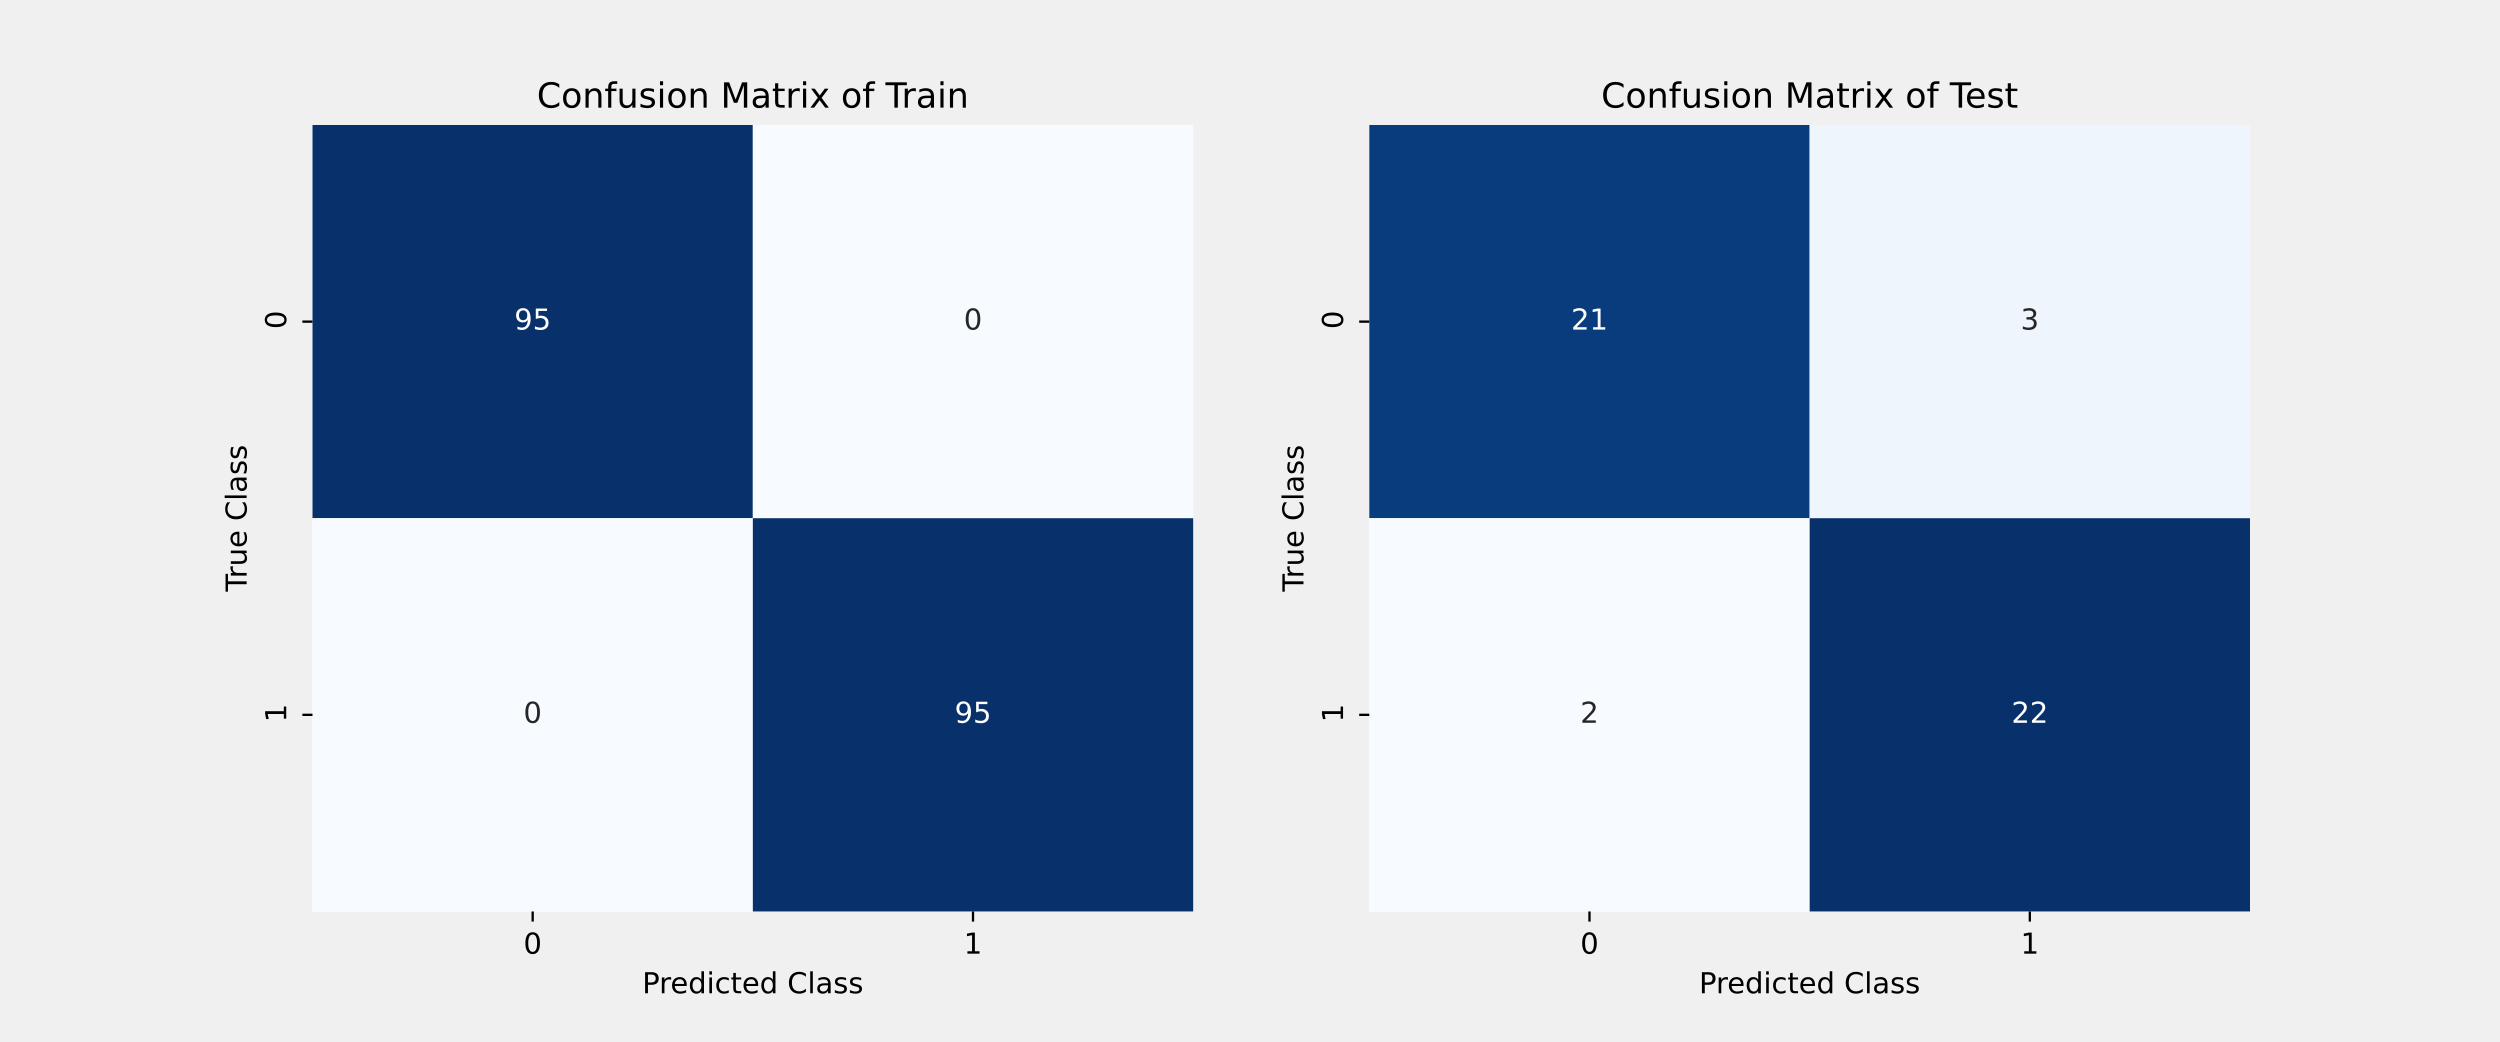
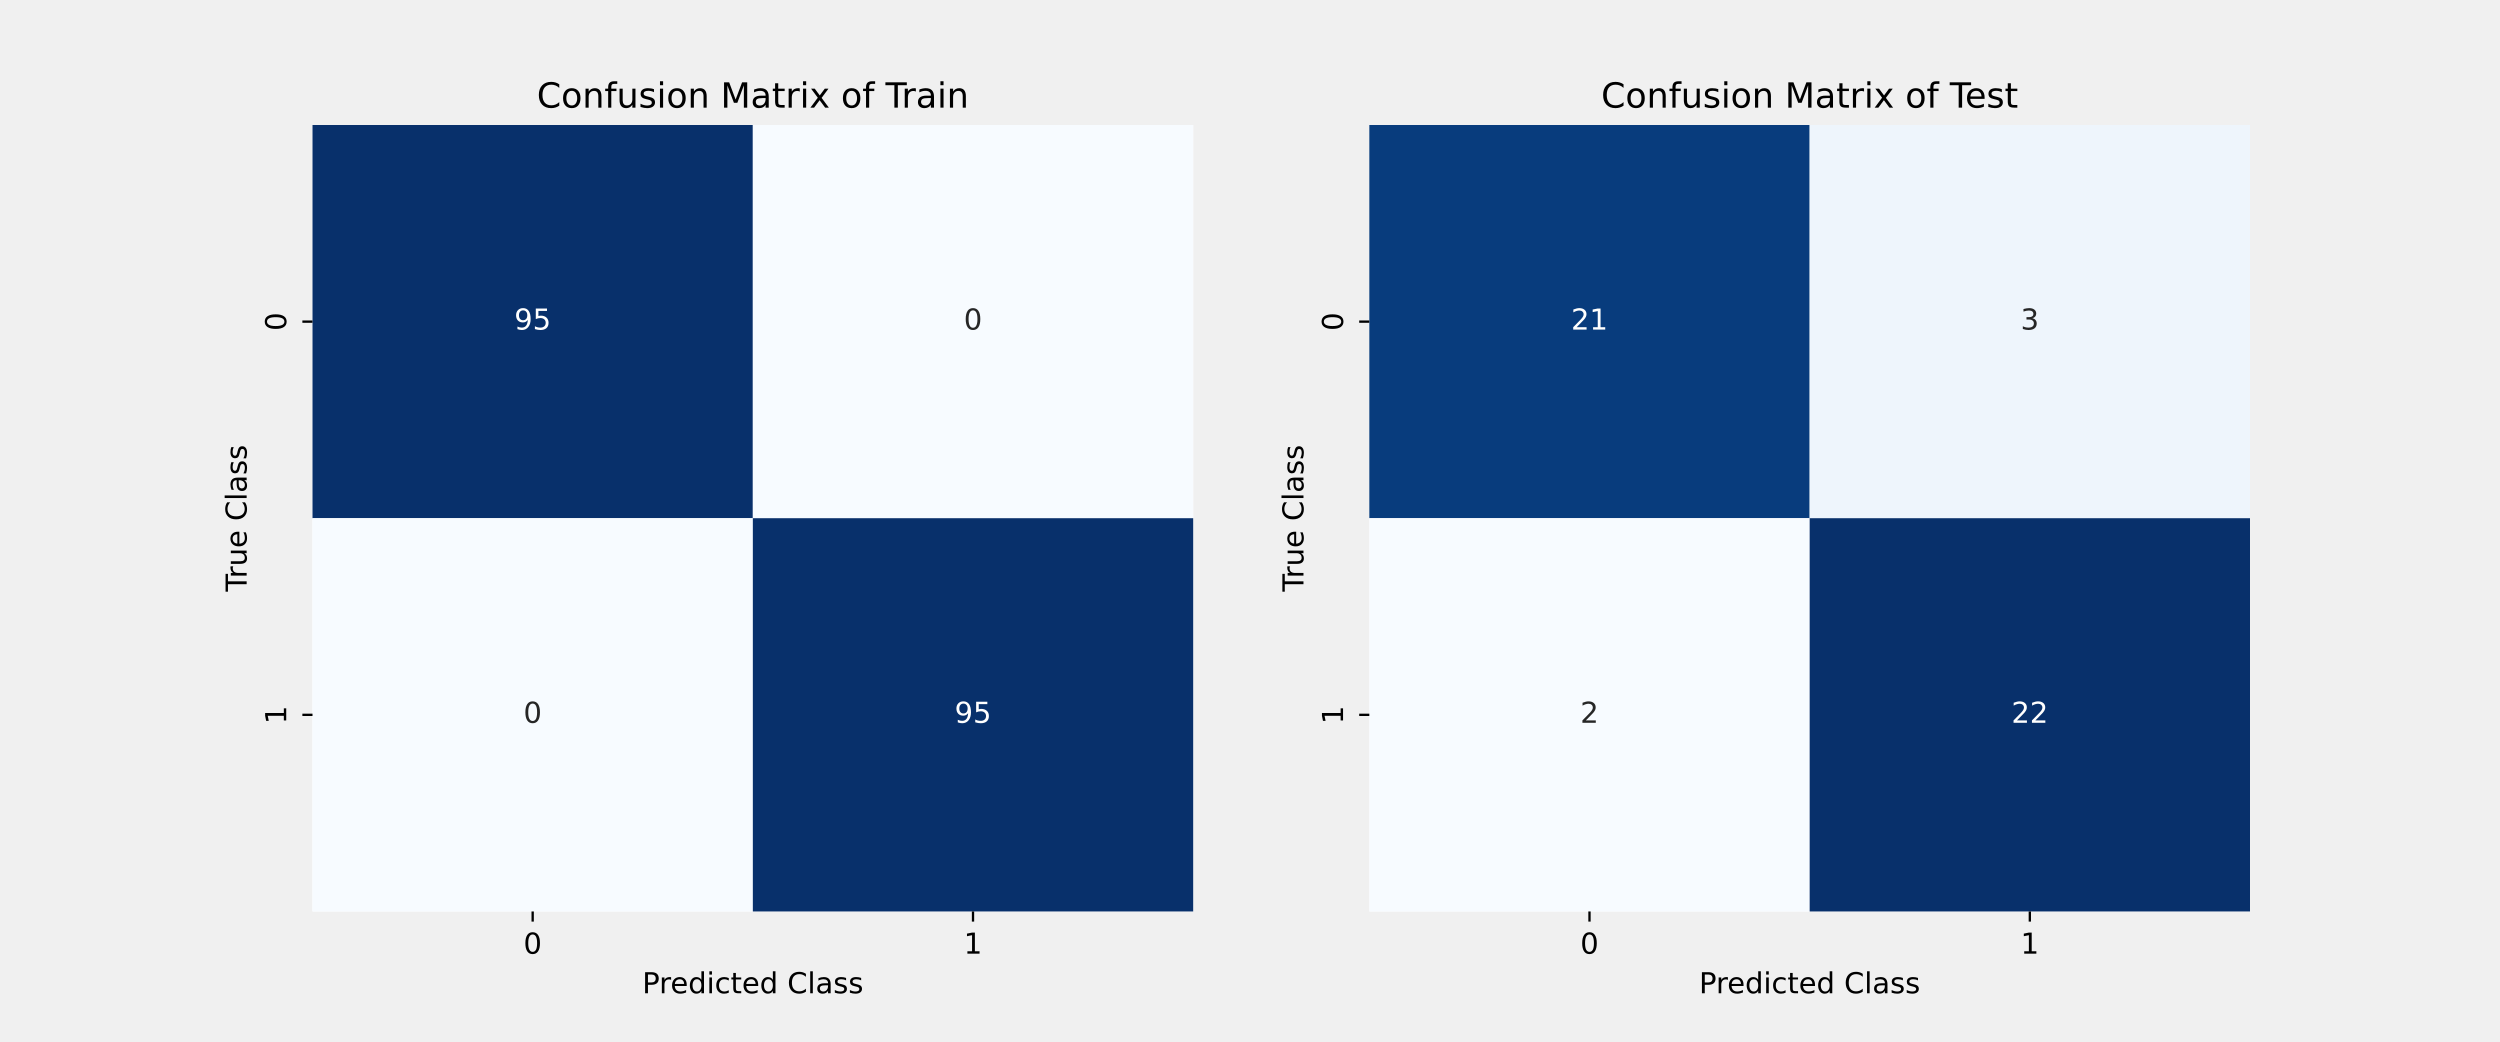
<svg xmlns="http://www.w3.org/2000/svg" xmlns:xlink="http://www.w3.org/1999/xlink" height="360pt" version="1.1" viewBox="0 0 864 360" width="864pt">
  <defs>
    <style type="text/css">*{stroke-linecap:butt;stroke-linejoin:round;}</style>
  </defs>
  <g id="figure_1">
    <g id="patch_1">
      <path d="M 0 360  L 864 360  L 864 0  L 0 0  z " style="fill:none;" />
    </g>
    <g id="axes_1">
      <g id="patch_2">
        <path d="M 108 315  L 412.364 315  L 412.364 43.2  L 108 43.2  z " style="fill:#ffffff;" />
      </g>
      <g id="QuadMesh_1">
-         <path clip-path="url(#p263165a6fa)" d="M 108 43.2  L 260.182 43.2  L 260.182 179.1  L 108 179.1  L 108 43.2  " style="fill:#08306b;" />
-         <path clip-path="url(#p263165a6fa)" d="M 260.182 43.2  L 412.364 43.2  L 412.364 179.1  L 260.182 179.1  L 260.182 43.2  " style="fill:#f7fbff;" />
-         <path clip-path="url(#p263165a6fa)" d="M 108 179.1  L 260.182 179.1  L 260.182 315  L 108 315  L 108 179.1  " style="fill:#f7fbff;" />
-         <path clip-path="url(#p263165a6fa)" d="M 260.182 179.1  L 412.364 179.1  L 412.364 315  L 260.182 315  L 260.182 179.1  " style="fill:#08306b;" />
+         <path clip-path="url(#p6cb774aad9)" d="M 108 43.2  L 260.182 43.2  L 260.182 179.1  L 108 179.1  L 108 43.2  " style="fill:#08306b;" />
+         <path clip-path="url(#p6cb774aad9)" d="M 260.182 43.2  L 412.364 43.2  L 412.364 179.1  L 260.182 179.1  L 260.182 43.2  " style="fill:#f7fbff;" />
+         <path clip-path="url(#p6cb774aad9)" d="M 108 179.1  L 260.182 179.1  L 260.182 315  L 108 315  L 108 179.1  " style="fill:#f7fbff;" />
+         <path clip-path="url(#p6cb774aad9)" d="M 260.182 179.1  L 412.364 179.1  L 412.364 315  L 260.182 315  L 260.182 179.1  " style="fill:#08306b;" />
      </g>
      <g id="matplotlib.axis_1">
        <g id="xtick_1">
          <g id="line2d_1">
            <defs>
-               <path d="M 0 0  L 0 3.5  " id="md54aa7b403" style="stroke:#000000;stroke-width:0.8;" />
+               <path d="M 0 0  L 0 3.5  " id="mebce0239b4" style="stroke:#000000;stroke-width:0.8;" />
            </defs>
            <g>
-               <use style="stroke:#000000;stroke-width:0.8;" x="184.091" xlink:href="#md54aa7b403" y="315" />
+               <use style="stroke:#000000;stroke-width:0.8;" x="184.091" xlink:href="#mebce0239b4" y="315" />
            </g>
          </g>
          <g id="text_1">
            <g transform="translate(180.9097 329.5984)scale(0.1 -0.1)">
              <defs>
-                 <path d="M 31.781 66.406  Q 24.172 66.406 20.328 58.906  Q 16.5 51.422 16.5 36.375  Q 16.5 21.391 20.328 13.891  Q 24.172 6.391 31.781 6.391  Q 39.453 6.391 43.281 13.891  Q 47.125 21.391 47.125 36.375  Q 47.125 51.422 43.281 58.906  Q 39.453 66.406 31.781 66.406  z M 31.781 74.219  Q 44.047 74.219 50.516 64.516  Q 56.984 54.828 56.984 36.375  Q 56.984 17.969 50.516 8.266  Q 44.047 -1.422 31.781 -1.422  Q 19.531 -1.422 13.062 8.266  Q 6.594 17.969 6.594 36.375  Q 6.594 54.828 13.062 64.516  Q 19.531 74.219 31.781 74.219  z " id="DejaVuSans-48" />
+                 <path d="M 2034 4250  Q 1547 4250 1301 3770  Q 1056 3291 1056 2328  Q 1056 1369 1301 889  Q 1547 409 2034 409  Q 2525 409 2770 889  Q 3016 1369 3016 2328  Q 3016 3291 2770 3770  Q 2525 4250 2034 4250  z M 2034 4750  Q 2819 4750 3233 4129  Q 3647 3509 3647 2328  Q 3647 1150 3233 529  Q 2819 -91 2034 -91  Q 1250 -91 836 529  Q 422 1150 422 2328  Q 422 3509 836 4129  Q 1250 4750 2034 4750  z " id="DejaVuSans-30" transform="scale(0.015625)" />
              </defs>
-               <use xlink:href="#DejaVuSans-48" />
+               <use xlink:href="#DejaVuSans-30" />
            </g>
          </g>
        </g>
        <g id="xtick_2">
          <g id="line2d_2">
            <g>
-               <use style="stroke:#000000;stroke-width:0.8;" x="336.273" xlink:href="#md54aa7b403" y="315" />
+               <use style="stroke:#000000;stroke-width:0.8;" x="336.273" xlink:href="#mebce0239b4" y="315" />
            </g>
          </g>
          <g id="text_2">
            <g transform="translate(333.0915 329.5984)scale(0.1 -0.1)">
              <defs>
-                 <path d="M 12.406 8.297  L 28.516 8.297  L 28.516 63.922  L 10.984 60.406  L 10.984 69.391  L 28.422 72.906  L 38.281 72.906  L 38.281 8.297  L 54.391 8.297  L 54.391 0  L 12.406 0  z " id="DejaVuSans-49" />
+                 <path d="M 794 531  L 1825 531  L 1825 4091  L 703 3866  L 703 4441  L 1819 4666  L 2450 4666  L 2450 531  L 3481 531  L 3481 0  L 794 0  L 794 531  z " id="DejaVuSans-31" transform="scale(0.015625)" />
              </defs>
-               <use xlink:href="#DejaVuSans-49" />
+               <use xlink:href="#DejaVuSans-31" />
            </g>
          </g>
        </g>
        <g id="text_3">
          <g transform="translate(221.9685 343.2766)scale(0.1 -0.1)">
            <defs>
-               <path d="M 19.672 64.797  L 19.672 37.406  L 32.078 37.406  Q 38.969 37.406 42.719 40.969  Q 46.484 44.531 46.484 51.125  Q 46.484 57.672 42.719 61.234  Q 38.969 64.797 32.078 64.797  z M 9.812 72.906  L 32.078 72.906  Q 44.344 72.906 50.609 67.359  Q 56.891 61.812 56.891 51.125  Q 56.891 40.328 50.609 34.812  Q 44.344 29.297 32.078 29.297  L 19.672 29.297  L 19.672 0  L 9.812 0  z " id="DejaVuSans-80" />
-               <path d="M 41.109 46.297  Q 39.594 47.172 37.812 47.578  Q 36.031 48 33.891 48  Q 26.266 48 22.188 43.047  Q 18.109 38.094 18.109 28.812  L 18.109 0  L 9.078 0  L 9.078 54.688  L 18.109 54.688  L 18.109 46.188  Q 20.953 51.172 25.484 53.578  Q 30.031 56 36.531 56  Q 37.453 56 38.578 55.875  Q 39.703 55.766 41.062 55.516  z " id="DejaVuSans-114" />
-               <path d="M 56.203 29.594  L 56.203 25.203  L 14.891 25.203  Q 15.484 15.922 20.484 11.062  Q 25.484 6.203 34.422 6.203  Q 39.594 6.203 44.453 7.469  Q 49.312 8.734 54.109 11.281  L 54.109 2.781  Q 49.266 0.734 44.188 -0.344  Q 39.109 -1.422 33.891 -1.422  Q 20.797 -1.422 13.156 6.188  Q 5.516 13.812 5.516 26.812  Q 5.516 40.234 12.766 48.109  Q 20.016 56 32.328 56  Q 43.359 56 49.781 48.891  Q 56.203 41.797 56.203 29.594  z M 47.219 32.234  Q 47.125 39.594 43.094 43.984  Q 39.062 48.391 32.422 48.391  Q 24.906 48.391 20.391 44.141  Q 15.875 39.891 15.188 32.172  z " id="DejaVuSans-101" />
-               <path d="M 45.406 46.391  L 45.406 75.984  L 54.391 75.984  L 54.391 0  L 45.406 0  L 45.406 8.203  Q 42.578 3.328 38.25 0.953  Q 33.938 -1.422 27.875 -1.422  Q 17.969 -1.422 11.734 6.484  Q 5.516 14.406 5.516 27.297  Q 5.516 40.188 11.734 48.094  Q 17.969 56 27.875 56  Q 33.938 56 38.25 53.625  Q 42.578 51.266 45.406 46.391  z M 14.797 27.297  Q 14.797 17.391 18.875 11.75  Q 22.953 6.109 30.078 6.109  Q 37.203 6.109 41.297 11.75  Q 45.406 17.391 45.406 27.297  Q 45.406 37.203 41.297 42.844  Q 37.203 48.484 30.078 48.484  Q 22.953 48.484 18.875 42.844  Q 14.797 37.203 14.797 27.297  z " id="DejaVuSans-100" />
-               <path d="M 9.422 54.688  L 18.406 54.688  L 18.406 0  L 9.422 0  z M 9.422 75.984  L 18.406 75.984  L 18.406 64.594  L 9.422 64.594  z " id="DejaVuSans-105" />
-               <path d="M 48.781 52.594  L 48.781 44.188  Q 44.969 46.297 41.141 47.344  Q 37.312 48.391 33.406 48.391  Q 24.656 48.391 19.812 42.844  Q 14.984 37.312 14.984 27.297  Q 14.984 17.281 19.812 11.734  Q 24.656 6.203 33.406 6.203  Q 37.312 6.203 41.141 7.25  Q 44.969 8.297 48.781 10.406  L 48.781 2.094  Q 45.016 0.344 40.984 -0.531  Q 36.969 -1.422 32.422 -1.422  Q 20.062 -1.422 12.781 6.344  Q 5.516 14.109 5.516 27.297  Q 5.516 40.672 12.859 48.328  Q 20.219 56 33.016 56  Q 37.156 56 41.109 55.141  Q 45.062 54.297 48.781 52.594  z " id="DejaVuSans-99" />
-               <path d="M 18.312 70.219  L 18.312 54.688  L 36.812 54.688  L 36.812 47.703  L 18.312 47.703  L 18.312 18.016  Q 18.312 11.328 20.141 9.422  Q 21.969 7.516 27.594 7.516  L 36.812 7.516  L 36.812 0  L 27.594 0  Q 17.188 0 13.234 3.875  Q 9.281 7.766 9.281 18.016  L 9.281 47.703  L 2.688 47.703  L 2.688 54.688  L 9.281 54.688  L 9.281 70.219  z " id="DejaVuSans-116" />
-               <path id="DejaVuSans-32" />
-               <path d="M 64.406 67.281  L 64.406 56.891  Q 59.422 61.531 53.781 63.812  Q 48.141 66.109 41.797 66.109  Q 29.297 66.109 22.656 58.469  Q 16.016 50.828 16.016 36.375  Q 16.016 21.969 22.656 14.328  Q 29.297 6.688 41.797 6.688  Q 48.141 6.688 53.781 8.984  Q 59.422 11.281 64.406 15.922  L 64.406 5.609  Q 59.234 2.094 53.438 0.328  Q 47.656 -1.422 41.219 -1.422  Q 24.656 -1.422 15.125 8.703  Q 5.609 18.844 5.609 36.375  Q 5.609 53.953 15.125 64.078  Q 24.656 74.219 41.219 74.219  Q 47.75 74.219 53.531 72.484  Q 59.328 70.75 64.406 67.281  z " id="DejaVuSans-67" />
-               <path d="M 9.422 75.984  L 18.406 75.984  L 18.406 0  L 9.422 0  z " id="DejaVuSans-108" />
-               <path d="M 34.281 27.484  Q 23.391 27.484 19.188 25  Q 14.984 22.516 14.984 16.5  Q 14.984 11.719 18.141 8.906  Q 21.297 6.109 26.703 6.109  Q 34.188 6.109 38.703 11.406  Q 43.219 16.703 43.219 25.484  L 43.219 27.484  z M 52.203 31.203  L 52.203 0  L 43.219 0  L 43.219 8.297  Q 40.141 3.328 35.547 0.953  Q 30.953 -1.422 24.312 -1.422  Q 15.922 -1.422 10.953 3.297  Q 6 8.016 6 15.922  Q 6 25.141 12.172 29.828  Q 18.359 34.516 30.609 34.516  L 43.219 34.516  L 43.219 35.406  Q 43.219 41.609 39.141 45  Q 35.062 48.391 27.688 48.391  Q 23 48.391 18.547 47.266  Q 14.109 46.141 10.016 43.891  L 10.016 52.203  Q 14.938 54.109 19.578 55.047  Q 24.219 56 28.609 56  Q 40.484 56 46.344 49.844  Q 52.203 43.703 52.203 31.203  z " id="DejaVuSans-97" />
-               <path d="M 44.281 53.078  L 44.281 44.578  Q 40.484 46.531 36.375 47.5  Q 32.281 48.484 27.875 48.484  Q 21.188 48.484 17.844 46.438  Q 14.5 44.391 14.5 40.281  Q 14.5 37.156 16.891 35.375  Q 19.281 33.594 26.516 31.984  L 29.594 31.297  Q 39.156 29.25 43.188 25.516  Q 47.219 21.781 47.219 15.094  Q 47.219 7.469 41.188 3.016  Q 35.156 -1.422 24.609 -1.422  Q 20.219 -1.422 15.453 -0.562  Q 10.688 0.297 5.422 2  L 5.422 11.281  Q 10.406 8.688 15.234 7.391  Q 20.062 6.109 24.812 6.109  Q 31.156 6.109 34.562 8.281  Q 37.984 10.453 37.984 14.406  Q 37.984 18.062 35.516 20.016  Q 33.062 21.969 24.703 23.781  L 21.578 24.516  Q 13.234 26.266 9.516 29.906  Q 5.812 33.547 5.812 39.891  Q 5.812 47.609 11.281 51.797  Q 16.75 56 26.812 56  Q 31.781 56 36.172 55.266  Q 40.578 54.547 44.281 53.078  z " id="DejaVuSans-115" />
+               <path d="M 1259 4147  L 1259 2394  L 2053 2394  Q 2494 2394 2734 2622  Q 2975 2850 2975 3272  Q 2975 3691 2734 3919  Q 2494 4147 2053 4147  L 1259 4147  z M 628 4666  L 2053 4666  Q 2838 4666 3239 4311  Q 3641 3956 3641 3272  Q 3641 2581 3239 2228  Q 2838 1875 2053 1875  L 1259 1875  L 1259 0  L 628 0  L 628 4666  z " id="DejaVuSans-50" transform="scale(0.015625)" />
+               <path d="M 2631 2963  Q 2534 3019 2420 3045  Q 2306 3072 2169 3072  Q 1681 3072 1420 2755  Q 1159 2438 1159 1844  L 1159 0  L 581 0  L 581 3500  L 1159 3500  L 1159 2956  Q 1341 3275 1631 3429  Q 1922 3584 2338 3584  Q 2397 3584 2469 3576  Q 2541 3569 2628 3553  L 2631 2963  z " id="DejaVuSans-72" transform="scale(0.015625)" />
+               <path d="M 3597 1894  L 3597 1613  L 953 1613  Q 991 1019 1311 708  Q 1631 397 2203 397  Q 2534 397 2845 478  Q 3156 559 3463 722  L 3463 178  Q 3153 47 2828 -22  Q 2503 -91 2169 -91  Q 1331 -91 842 396  Q 353 884 353 1716  Q 353 2575 817 3079  Q 1281 3584 2069 3584  Q 2775 3584 3186 3129  Q 3597 2675 3597 1894  z M 3022 2063  Q 3016 2534 2758 2815  Q 2500 3097 2075 3097  Q 1594 3097 1305 2825  Q 1016 2553 972 2059  L 3022 2063  z " id="DejaVuSans-65" transform="scale(0.015625)" />
+               <path d="M 2906 2969  L 2906 4863  L 3481 4863  L 3481 0  L 2906 0  L 2906 525  Q 2725 213 2448 61  Q 2172 -91 1784 -91  Q 1150 -91 751 415  Q 353 922 353 1747  Q 353 2572 751 3078  Q 1150 3584 1784 3584  Q 2172 3584 2448 3432  Q 2725 3281 2906 2969  z M 947 1747  Q 947 1113 1208 752  Q 1469 391 1925 391  Q 2381 391 2643 752  Q 2906 1113 2906 1747  Q 2906 2381 2643 2742  Q 2381 3103 1925 3103  Q 1469 3103 1208 2742  Q 947 2381 947 1747  z " id="DejaVuSans-64" transform="scale(0.015625)" />
+               <path d="M 603 3500  L 1178 3500  L 1178 0  L 603 0  L 603 3500  z M 603 4863  L 1178 4863  L 1178 4134  L 603 4134  L 603 4863  z " id="DejaVuSans-69" transform="scale(0.015625)" />
+               <path d="M 3122 3366  L 3122 2828  Q 2878 2963 2633 3030  Q 2388 3097 2138 3097  Q 1578 3097 1268 2742  Q 959 2388 959 1747  Q 959 1106 1268 751  Q 1578 397 2138 397  Q 2388 397 2633 464  Q 2878 531 3122 666  L 3122 134  Q 2881 22 2623 -34  Q 2366 -91 2075 -91  Q 1284 -91 818 406  Q 353 903 353 1747  Q 353 2603 823 3093  Q 1294 3584 2113 3584  Q 2378 3584 2631 3529  Q 2884 3475 3122 3366  z " id="DejaVuSans-63" transform="scale(0.015625)" />
+               <path d="M 1172 4494  L 1172 3500  L 2356 3500  L 2356 3053  L 1172 3053  L 1172 1153  Q 1172 725 1289 603  Q 1406 481 1766 481  L 2356 481  L 2356 0  L 1766 0  Q 1100 0 847 248  Q 594 497 594 1153  L 594 3053  L 172 3053  L 172 3500  L 594 3500  L 594 4494  L 1172 4494  z " id="DejaVuSans-74" transform="scale(0.015625)" />
+               <path id="DejaVuSans-20" transform="scale(0.015625)" />
+               <path d="M 4122 4306  L 4122 3641  Q 3803 3938 3442 4084  Q 3081 4231 2675 4231  Q 1875 4231 1450 3742  Q 1025 3253 1025 2328  Q 1025 1406 1450 917  Q 1875 428 2675 428  Q 3081 428 3442 575  Q 3803 722 4122 1019  L 4122 359  Q 3791 134 3420 21  Q 3050 -91 2638 -91  Q 1578 -91 968 557  Q 359 1206 359 2328  Q 359 3453 968 4101  Q 1578 4750 2638 4750  Q 3056 4750 3426 4639  Q 3797 4528 4122 4306  z " id="DejaVuSans-43" transform="scale(0.015625)" />
+               <path d="M 603 4863  L 1178 4863  L 1178 0  L 603 0  L 603 4863  z " id="DejaVuSans-6c" transform="scale(0.015625)" />
+               <path d="M 2194 1759  Q 1497 1759 1228 1600  Q 959 1441 959 1056  Q 959 750 1161 570  Q 1363 391 1709 391  Q 2188 391 2477 730  Q 2766 1069 2766 1631  L 2766 1759  L 2194 1759  z M 3341 1997  L 3341 0  L 2766 0  L 2766 531  Q 2569 213 2275 61  Q 1981 -91 1556 -91  Q 1019 -91 701 211  Q 384 513 384 1019  Q 384 1609 779 1909  Q 1175 2209 1959 2209  L 2766 2209  L 2766 2266  Q 2766 2663 2505 2880  Q 2244 3097 1772 3097  Q 1472 3097 1187 3025  Q 903 2953 641 2809  L 641 3341  Q 956 3463 1253 3523  Q 1550 3584 1831 3584  Q 2591 3584 2966 3190  Q 3341 2797 3341 1997  z " id="DejaVuSans-61" transform="scale(0.015625)" />
+               <path d="M 2834 3397  L 2834 2853  Q 2591 2978 2328 3040  Q 2066 3103 1784 3103  Q 1356 3103 1142 2972  Q 928 2841 928 2578  Q 928 2378 1081 2264  Q 1234 2150 1697 2047  L 1894 2003  Q 2506 1872 2764 1633  Q 3022 1394 3022 966  Q 3022 478 2636 193  Q 2250 -91 1575 -91  Q 1294 -91 989 -36  Q 684 19 347 128  L 347 722  Q 666 556 975 473  Q 1284 391 1588 391  Q 1994 391 2212 530  Q 2431 669 2431 922  Q 2431 1156 2273 1281  Q 2116 1406 1581 1522  L 1381 1569  Q 847 1681 609 1914  Q 372 2147 372 2553  Q 372 3047 722 3315  Q 1072 3584 1716 3584  Q 2034 3584 2315 3537  Q 2597 3491 2834 3397  z " id="DejaVuSans-73" transform="scale(0.015625)" />
            </defs>
-             <use xlink:href="#DejaVuSans-80" />
-             <use x="58.553" xlink:href="#DejaVuSans-114" />
-             <use x="97.416" xlink:href="#DejaVuSans-101" />
-             <use x="158.939" xlink:href="#DejaVuSans-100" />
-             <use x="222.416" xlink:href="#DejaVuSans-105" />
-             <use x="250.199" xlink:href="#DejaVuSans-99" />
-             <use x="305.18" xlink:href="#DejaVuSans-116" />
-             <use x="344.389" xlink:href="#DejaVuSans-101" />
-             <use x="405.912" xlink:href="#DejaVuSans-100" />
-             <use x="469.389" xlink:href="#DejaVuSans-32" />
-             <use x="501.176" xlink:href="#DejaVuSans-67" />
-             <use x="571" xlink:href="#DejaVuSans-108" />
-             <use x="598.783" xlink:href="#DejaVuSans-97" />
-             <use x="660.062" xlink:href="#DejaVuSans-115" />
-             <use x="712.162" xlink:href="#DejaVuSans-115" />
+             <use xlink:href="#DejaVuSans-50" />
+             <use x="58.553" xlink:href="#DejaVuSans-72" />
+             <use x="97.416" xlink:href="#DejaVuSans-65" />
+             <use x="158.939" xlink:href="#DejaVuSans-64" />
+             <use x="222.416" xlink:href="#DejaVuSans-69" />
+             <use x="250.199" xlink:href="#DejaVuSans-63" />
+             <use x="305.18" xlink:href="#DejaVuSans-74" />
+             <use x="344.389" xlink:href="#DejaVuSans-65" />
+             <use x="405.912" xlink:href="#DejaVuSans-64" />
+             <use x="469.389" xlink:href="#DejaVuSans-20" />
+             <use x="501.176" xlink:href="#DejaVuSans-43" />
+             <use x="571" xlink:href="#DejaVuSans-6c" />
+             <use x="598.783" xlink:href="#DejaVuSans-61" />
+             <use x="660.062" xlink:href="#DejaVuSans-73" />
+             <use x="712.162" xlink:href="#DejaVuSans-73" />
          </g>
        </g>
      </g>
      <g id="matplotlib.axis_2">
        <g id="ytick_1">
          <g id="line2d_3">
            <defs>
-               <path d="M 0 0  L -3.5 0  " id="m84b2855b59" style="stroke:#000000;stroke-width:0.8;" />
+               <path d="M 0 0  L -3.5 0  " id="m1cbeb29d82" style="stroke:#000000;stroke-width:0.8;" />
            </defs>
            <g>
-               <use style="stroke:#000000;stroke-width:0.8;" x="108" xlink:href="#m84b2855b59" y="111.15" />
+               <use style="stroke:#000000;stroke-width:0.8;" x="108" xlink:href="#m1cbeb29d82" y="111.15" />
            </g>
          </g>
          <g id="text_4">
-             <g transform="translate(98.92031 113.7133)rotate(-90)scale(0.1 -0.1)">
-               <use xlink:href="#DejaVuSans-48" />
+             <g transform="translate(98.92031 114.3312)rotate(-90)scale(0.1 -0.1)">
+               <use xlink:href="#DejaVuSans-30" />
            </g>
          </g>
        </g>
        <g id="ytick_2">
          <g id="line2d_4">
            <g>
-               <use style="stroke:#000000;stroke-width:0.8;" x="108" xlink:href="#m84b2855b59" y="247.05" />
+               <use style="stroke:#000000;stroke-width:0.8;" x="108" xlink:href="#m1cbeb29d82" y="247.05" />
            </g>
          </g>
          <g id="text_5">
-             <g transform="translate(98.92031 249.6133)rotate(-90)scale(0.1 -0.1)">
-               <use xlink:href="#DejaVuSans-49" />
+             <g transform="translate(98.92031 250.2312)rotate(-90)scale(0.1 -0.1)">
+               <use xlink:href="#DejaVuSans-31" />
            </g>
          </g>
        </g>
        <g id="text_6">
          <g transform="translate(85.24219 204.4602)rotate(-90)scale(0.1 -0.1)">
            <defs>
-               <path d="M -0.297 72.906  L 61.375 72.906  L 61.375 64.594  L 35.5 64.594  L 35.5 0  L 25.594 0  L 25.594 64.594  L -0.297 64.594  z " id="DejaVuSans-84" />
-               <path d="M 8.5 21.578  L 8.5 54.688  L 17.484 54.688  L 17.484 21.922  Q 17.484 14.156 20.5 10.266  Q 23.531 6.391 29.594 6.391  Q 36.859 6.391 41.078 11.031  Q 45.312 15.672 45.312 23.688  L 45.312 54.688  L 54.297 54.688  L 54.297 0  L 45.312 0  L 45.312 8.406  Q 42.047 3.422 37.719 1  Q 33.406 -1.422 27.688 -1.422  Q 18.266 -1.422 13.375 4.438  Q 8.5 10.297 8.5 21.578  z M 31.109 56  z " id="DejaVuSans-117" />
+               <path d="M -19 4666  L 3928 4666  L 3928 4134  L 2272 4134  L 2272 0  L 1638 0  L 1638 4134  L -19 4134  L -19 4666  z " id="DejaVuSans-54" transform="scale(0.015625)" />
+               <path d="M 544 1381  L 544 3500  L 1119 3500  L 1119 1403  Q 1119 906 1312 657  Q 1506 409 1894 409  Q 2359 409 2629 706  Q 2900 1003 2900 1516  L 2900 3500  L 3475 3500  L 3475 0  L 2900 0  L 2900 538  Q 2691 219 2414 64  Q 2138 -91 1772 -91  Q 1169 -91 856 284  Q 544 659 544 1381  z M 1991 3584  L 1991 3584  z " id="DejaVuSans-75" transform="scale(0.015625)" />
            </defs>
-             <use xlink:href="#DejaVuSans-84" />
-             <use x="46.334" xlink:href="#DejaVuSans-114" />
-             <use x="87.447" xlink:href="#DejaVuSans-117" />
-             <use x="150.826" xlink:href="#DejaVuSans-101" />
-             <use x="212.35" xlink:href="#DejaVuSans-32" />
-             <use x="244.137" xlink:href="#DejaVuSans-67" />
-             <use x="313.961" xlink:href="#DejaVuSans-108" />
-             <use x="341.744" xlink:href="#DejaVuSans-97" />
-             <use x="403.023" xlink:href="#DejaVuSans-115" />
-             <use x="455.123" xlink:href="#DejaVuSans-115" />
+             <use xlink:href="#DejaVuSans-54" />
+             <use x="46.334" xlink:href="#DejaVuSans-72" />
+             <use x="87.447" xlink:href="#DejaVuSans-75" />
+             <use x="150.826" xlink:href="#DejaVuSans-65" />
+             <use x="212.35" xlink:href="#DejaVuSans-20" />
+             <use x="244.137" xlink:href="#DejaVuSans-43" />
+             <use x="313.961" xlink:href="#DejaVuSans-6c" />
+             <use x="341.744" xlink:href="#DejaVuSans-61" />
+             <use x="403.023" xlink:href="#DejaVuSans-73" />
+             <use x="455.123" xlink:href="#DejaVuSans-73" />
          </g>
        </g>
      </g>
      <g id="text_7">
        <g style="fill:#ffffff;" transform="translate(177.7284 113.9094)scale(0.1 -0.1)">
          <defs>
-             <path d="M 10.984 1.516  L 10.984 10.5  Q 14.703 8.734 18.5 7.812  Q 22.312 6.891 25.984 6.891  Q 35.75 6.891 40.891 13.453  Q 46.047 20.016 46.781 33.406  Q 43.953 29.203 39.594 26.953  Q 35.25 24.703 29.984 24.703  Q 19.047 24.703 12.672 31.312  Q 6.297 37.938 6.297 49.422  Q 6.297 60.641 12.938 67.422  Q 19.578 74.219 30.609 74.219  Q 43.266 74.219 49.922 64.516  Q 56.594 54.828 56.594 36.375  Q 56.594 19.141 48.406 8.859  Q 40.234 -1.422 26.422 -1.422  Q 22.703 -1.422 18.891 -0.688  Q 15.094 0.047 10.984 1.516  z M 30.609 32.422  Q 37.25 32.422 41.125 36.953  Q 45.016 41.5 45.016 49.422  Q 45.016 57.281 41.125 61.844  Q 37.25 66.406 30.609 66.406  Q 23.969 66.406 20.094 61.844  Q 16.219 57.281 16.219 49.422  Q 16.219 41.5 20.094 36.953  Q 23.969 32.422 30.609 32.422  z " id="DejaVuSans-57" />
-             <path d="M 10.797 72.906  L 49.516 72.906  L 49.516 64.594  L 19.828 64.594  L 19.828 46.734  Q 21.969 47.469 24.109 47.828  Q 26.266 48.188 28.422 48.188  Q 40.625 48.188 47.75 41.5  Q 54.891 34.812 54.891 23.391  Q 54.891 11.625 47.562 5.094  Q 40.234 -1.422 26.906 -1.422  Q 22.312 -1.422 17.547 -0.641  Q 12.797 0.141 7.719 1.703  L 7.719 11.625  Q 12.109 9.234 16.797 8.062  Q 21.484 6.891 26.703 6.891  Q 35.156 6.891 40.078 11.328  Q 45.016 15.766 45.016 23.391  Q 45.016 31 40.078 35.438  Q 35.156 39.891 26.703 39.891  Q 22.75 39.891 18.812 39.016  Q 14.891 38.141 10.797 36.281  z " id="DejaVuSans-53" />
+             <path d="M 703 97  L 703 672  Q 941 559 1184 500  Q 1428 441 1663 441  Q 2288 441 2617 861  Q 2947 1281 2994 2138  Q 2813 1869 2534 1725  Q 2256 1581 1919 1581  Q 1219 1581 811 2004  Q 403 2428 403 3163  Q 403 3881 828 4315  Q 1253 4750 1959 4750  Q 2769 4750 3195 4129  Q 3622 3509 3622 2328  Q 3622 1225 3098 567  Q 2575 -91 1691 -91  Q 1453 -91 1209 -44  Q 966 3 703 97  z M 1959 2075  Q 2384 2075 2632 2365  Q 2881 2656 2881 3163  Q 2881 3666 2632 3958  Q 2384 4250 1959 4250  Q 1534 4250 1286 3958  Q 1038 3666 1038 3163  Q 1038 2656 1286 2365  Q 1534 2075 1959 2075  z " id="DejaVuSans-39" transform="scale(0.015625)" />
+             <path d="M 691 4666  L 3169 4666  L 3169 4134  L 1269 4134  L 1269 2991  Q 1406 3038 1543 3061  Q 1681 3084 1819 3084  Q 2600 3084 3056 2656  Q 3513 2228 3513 1497  Q 3513 744 3044 326  Q 2575 -91 1722 -91  Q 1428 -91 1123 -41  Q 819 9 494 109  L 494 744  Q 775 591 1075 516  Q 1375 441 1709 441  Q 2250 441 2565 725  Q 2881 1009 2881 1497  Q 2881 1984 2565 2268  Q 2250 2553 1709 2553  Q 1456 2553 1204 2497  Q 953 2441 691 2322  L 691 4666  z " id="DejaVuSans-35" transform="scale(0.015625)" />
          </defs>
-           <use xlink:href="#DejaVuSans-57" />
-           <use x="63.623" xlink:href="#DejaVuSans-53" />
+           <use xlink:href="#DejaVuSans-39" />
+           <use x="63.623" xlink:href="#DejaVuSans-35" />
        </g>
      </g>
      <g id="text_8">
        <g style="fill:#262626;" transform="translate(333.0915 113.9094)scale(0.1 -0.1)">
-           <use xlink:href="#DejaVuSans-48" />
+           <use xlink:href="#DejaVuSans-30" />
        </g>
      </g>
      <g id="text_9">
        <g style="fill:#262626;" transform="translate(180.9097 249.8094)scale(0.1 -0.1)">
-           <use xlink:href="#DejaVuSans-48" />
+           <use xlink:href="#DejaVuSans-30" />
        </g>
      </g>
      <g id="text_10">
        <g style="fill:#ffffff;" transform="translate(329.9102 249.8094)scale(0.1 -0.1)">
-           <use xlink:href="#DejaVuSans-57" />
-           <use x="63.623" xlink:href="#DejaVuSans-53" />
+           <use xlink:href="#DejaVuSans-39" />
+           <use x="63.623" xlink:href="#DejaVuSans-35" />
        </g>
      </g>
      <g id="text_11">
        <g transform="translate(185.5503 37.2)scale(0.12 -0.12)">
          <defs>
-             <path d="M 30.609 48.391  Q 23.391 48.391 19.188 42.75  Q 14.984 37.109 14.984 27.297  Q 14.984 17.484 19.156 11.844  Q 23.344 6.203 30.609 6.203  Q 37.797 6.203 41.984 11.859  Q 46.188 17.531 46.188 27.297  Q 46.188 37.016 41.984 42.703  Q 37.797 48.391 30.609 48.391  z M 30.609 56  Q 42.328 56 49.016 48.375  Q 55.719 40.766 55.719 27.297  Q 55.719 13.875 49.016 6.219  Q 42.328 -1.422 30.609 -1.422  Q 18.844 -1.422 12.172 6.219  Q 5.516 13.875 5.516 27.297  Q 5.516 40.766 12.172 48.375  Q 18.844 56 30.609 56  z " id="DejaVuSans-111" />
-             <path d="M 54.891 33.016  L 54.891 0  L 45.906 0  L 45.906 32.719  Q 45.906 40.484 42.875 44.328  Q 39.844 48.188 33.797 48.188  Q 26.516 48.188 22.312 43.547  Q 18.109 38.922 18.109 30.906  L 18.109 0  L 9.078 0  L 9.078 54.688  L 18.109 54.688  L 18.109 46.188  Q 21.344 51.125 25.703 53.562  Q 30.078 56 35.797 56  Q 45.219 56 50.047 50.172  Q 54.891 44.344 54.891 33.016  z " id="DejaVuSans-110" />
-             <path d="M 37.109 75.984  L 37.109 68.5  L 28.516 68.5  Q 23.688 68.5 21.797 66.547  Q 19.922 64.594 19.922 59.516  L 19.922 54.688  L 34.719 54.688  L 34.719 47.703  L 19.922 47.703  L 19.922 0  L 10.891 0  L 10.891 47.703  L 2.297 47.703  L 2.297 54.688  L 10.891 54.688  L 10.891 58.5  Q 10.891 67.625 15.141 71.797  Q 19.391 75.984 28.609 75.984  z " id="DejaVuSans-102" />
-             <path d="M 9.812 72.906  L 24.516 72.906  L 43.109 23.297  L 61.812 72.906  L 76.516 72.906  L 76.516 0  L 66.891 0  L 66.891 64.016  L 48.094 14.016  L 38.188 14.016  L 19.391 64.016  L 19.391 0  L 9.812 0  z " id="DejaVuSans-77" />
-             <path d="M 54.891 54.688  L 35.109 28.078  L 55.906 0  L 45.312 0  L 29.391 21.484  L 13.484 0  L 2.875 0  L 24.125 28.609  L 4.688 54.688  L 15.281 54.688  L 29.781 35.203  L 44.281 54.688  z " id="DejaVuSans-120" />
+             <path d="M 1959 3097  Q 1497 3097 1228 2736  Q 959 2375 959 1747  Q 959 1119 1226 758  Q 1494 397 1959 397  Q 2419 397 2687 759  Q 2956 1122 2956 1747  Q 2956 2369 2687 2733  Q 2419 3097 1959 3097  z M 1959 3584  Q 2709 3584 3137 3096  Q 3566 2609 3566 1747  Q 3566 888 3137 398  Q 2709 -91 1959 -91  Q 1206 -91 779 398  Q 353 888 353 1747  Q 353 2609 779 3096  Q 1206 3584 1959 3584  z " id="DejaVuSans-6f" transform="scale(0.015625)" />
+             <path d="M 3513 2113  L 3513 0  L 2938 0  L 2938 2094  Q 2938 2591 2744 2837  Q 2550 3084 2163 3084  Q 1697 3084 1428 2787  Q 1159 2491 1159 1978  L 1159 0  L 581 0  L 581 3500  L 1159 3500  L 1159 2956  Q 1366 3272 1645 3428  Q 1925 3584 2291 3584  Q 2894 3584 3203 3211  Q 3513 2838 3513 2113  z " id="DejaVuSans-6e" transform="scale(0.015625)" />
+             <path d="M 2375 4863  L 2375 4384  L 1825 4384  Q 1516 4384 1395 4259  Q 1275 4134 1275 3809  L 1275 3500  L 2222 3500  L 2222 3053  L 1275 3053  L 1275 0  L 697 0  L 697 3053  L 147 3053  L 147 3500  L 697 3500  L 697 3744  Q 697 4328 969 4595  Q 1241 4863 1831 4863  L 2375 4863  z " id="DejaVuSans-66" transform="scale(0.015625)" />
+             <path d="M 628 4666  L 1569 4666  L 2759 1491  L 3956 4666  L 4897 4666  L 4897 0  L 4281 0  L 4281 4097  L 3078 897  L 2444 897  L 1241 4097  L 1241 0  L 628 0  L 628 4666  z " id="DejaVuSans-4d" transform="scale(0.015625)" />
+             <path d="M 3513 3500  L 2247 1797  L 3578 0  L 2900 0  L 1881 1375  L 863 0  L 184 0  L 1544 1831  L 300 3500  L 978 3500  L 1906 2253  L 2834 3500  L 3513 3500  z " id="DejaVuSans-78" transform="scale(0.015625)" />
          </defs>
-           <use xlink:href="#DejaVuSans-67" />
-           <use x="69.824" xlink:href="#DejaVuSans-111" />
-           <use x="131.006" xlink:href="#DejaVuSans-110" />
-           <use x="194.385" xlink:href="#DejaVuSans-102" />
-           <use x="229.59" xlink:href="#DejaVuSans-117" />
-           <use x="292.969" xlink:href="#DejaVuSans-115" />
-           <use x="345.068" xlink:href="#DejaVuSans-105" />
-           <use x="372.852" xlink:href="#DejaVuSans-111" />
-           <use x="434.033" xlink:href="#DejaVuSans-110" />
-           <use x="497.412" xlink:href="#DejaVuSans-32" />
-           <use x="529.199" xlink:href="#DejaVuSans-77" />
-           <use x="615.479" xlink:href="#DejaVuSans-97" />
-           <use x="676.758" xlink:href="#DejaVuSans-116" />
-           <use x="715.967" xlink:href="#DejaVuSans-114" />
-           <use x="757.08" xlink:href="#DejaVuSans-105" />
-           <use x="784.863" xlink:href="#DejaVuSans-120" />
-           <use x="844.043" xlink:href="#DejaVuSans-32" />
-           <use x="875.83" xlink:href="#DejaVuSans-111" />
-           <use x="937.012" xlink:href="#DejaVuSans-102" />
-           <use x="972.217" xlink:href="#DejaVuSans-32" />
-           <use x="1004.004" xlink:href="#DejaVuSans-84" />
-           <use x="1050.338" xlink:href="#DejaVuSans-114" />
-           <use x="1091.451" xlink:href="#DejaVuSans-97" />
-           <use x="1152.73" xlink:href="#DejaVuSans-105" />
-           <use x="1180.514" xlink:href="#DejaVuSans-110" />
+           <use xlink:href="#DejaVuSans-43" />
+           <use x="69.824" xlink:href="#DejaVuSans-6f" />
+           <use x="131.006" xlink:href="#DejaVuSans-6e" />
+           <use x="194.385" xlink:href="#DejaVuSans-66" />
+           <use x="229.59" xlink:href="#DejaVuSans-75" />
+           <use x="292.969" xlink:href="#DejaVuSans-73" />
+           <use x="345.068" xlink:href="#DejaVuSans-69" />
+           <use x="372.852" xlink:href="#DejaVuSans-6f" />
+           <use x="434.033" xlink:href="#DejaVuSans-6e" />
+           <use x="497.412" xlink:href="#DejaVuSans-20" />
+           <use x="529.199" xlink:href="#DejaVuSans-4d" />
+           <use x="615.479" xlink:href="#DejaVuSans-61" />
+           <use x="676.758" xlink:href="#DejaVuSans-74" />
+           <use x="715.967" xlink:href="#DejaVuSans-72" />
+           <use x="757.08" xlink:href="#DejaVuSans-69" />
+           <use x="784.863" xlink:href="#DejaVuSans-78" />
+           <use x="844.043" xlink:href="#DejaVuSans-20" />
+           <use x="875.83" xlink:href="#DejaVuSans-6f" />
+           <use x="937.012" xlink:href="#DejaVuSans-66" />
+           <use x="972.217" xlink:href="#DejaVuSans-20" />
+           <use x="1004.004" xlink:href="#DejaVuSans-54" />
+           <use x="1050.338" xlink:href="#DejaVuSans-72" />
+           <use x="1091.451" xlink:href="#DejaVuSans-61" />
+           <use x="1152.73" xlink:href="#DejaVuSans-69" />
+           <use x="1180.514" xlink:href="#DejaVuSans-6e" />
        </g>
      </g>
    </g>
    <g id="axes_2">
      <g id="patch_3">
        <path d="M 473.236 315  L 777.6 315  L 777.6 43.2  L 473.236 43.2  z " style="fill:#ffffff;" />
      </g>
      <g id="QuadMesh_2">
-         <path clip-path="url(#p7358aacec7)" d="M 473.236 43.2  L 625.418 43.2  L 625.418 179.1  L 473.236 179.1  L 473.236 43.2  " style="fill:#083c7d;" />
-         <path clip-path="url(#p7358aacec7)" d="M 625.418 43.2  L 777.6 43.2  L 777.6 179.1  L 625.418 179.1  L 625.418 43.2  " style="fill:#eef5fc;" />
-         <path clip-path="url(#p7358aacec7)" d="M 473.236 179.1  L 625.418 179.1  L 625.418 315  L 473.236 315  L 473.236 179.1  " style="fill:#f7fbff;" />
-         <path clip-path="url(#p7358aacec7)" d="M 625.418 179.1  L 777.6 179.1  L 777.6 315  L 625.418 315  L 625.418 179.1  " style="fill:#08306b;" />
+         <path clip-path="url(#p8398bd9bd9)" d="M 473.236 43.2  L 625.418 43.2  L 625.418 179.1  L 473.236 179.1  L 473.236 43.2  " style="fill:#083c7d;" />
+         <path clip-path="url(#p8398bd9bd9)" d="M 625.418 43.2  L 777.6 43.2  L 777.6 179.1  L 625.418 179.1  L 625.418 43.2  " style="fill:#eef5fc;" />
+         <path clip-path="url(#p8398bd9bd9)" d="M 473.236 179.1  L 625.418 179.1  L 625.418 315  L 473.236 315  L 473.236 179.1  " style="fill:#f7fbff;" />
+         <path clip-path="url(#p8398bd9bd9)" d="M 625.418 179.1  L 777.6 179.1  L 777.6 315  L 625.418 315  L 625.418 179.1  " style="fill:#08306b;" />
      </g>
      <g id="matplotlib.axis_3">
        <g id="xtick_3">
          <g id="line2d_5">
            <g>
-               <use style="stroke:#000000;stroke-width:0.8;" x="549.327" xlink:href="#md54aa7b403" y="315" />
+               <use style="stroke:#000000;stroke-width:0.8;" x="549.327" xlink:href="#mebce0239b4" y="315" />
            </g>
          </g>
          <g id="text_12">
            <g transform="translate(546.146 329.5984)scale(0.1 -0.1)">
-               <use xlink:href="#DejaVuSans-48" />
+               <use xlink:href="#DejaVuSans-30" />
            </g>
          </g>
        </g>
        <g id="xtick_4">
          <g id="line2d_6">
            <g>
-               <use style="stroke:#000000;stroke-width:0.8;" x="701.509" xlink:href="#md54aa7b403" y="315" />
+               <use style="stroke:#000000;stroke-width:0.8;" x="701.509" xlink:href="#mebce0239b4" y="315" />
            </g>
          </g>
          <g id="text_13">
            <g transform="translate(698.3278 329.5984)scale(0.1 -0.1)">
-               <use xlink:href="#DejaVuSans-49" />
+               <use xlink:href="#DejaVuSans-31" />
            </g>
          </g>
        </g>
        <g id="text_14">
          <g transform="translate(587.2049 343.2766)scale(0.1 -0.1)">
-             <use xlink:href="#DejaVuSans-80" />
-             <use x="58.553" xlink:href="#DejaVuSans-114" />
-             <use x="97.416" xlink:href="#DejaVuSans-101" />
-             <use x="158.939" xlink:href="#DejaVuSans-100" />
-             <use x="222.416" xlink:href="#DejaVuSans-105" />
-             <use x="250.199" xlink:href="#DejaVuSans-99" />
-             <use x="305.18" xlink:href="#DejaVuSans-116" />
-             <use x="344.389" xlink:href="#DejaVuSans-101" />
-             <use x="405.912" xlink:href="#DejaVuSans-100" />
-             <use x="469.389" xlink:href="#DejaVuSans-32" />
-             <use x="501.176" xlink:href="#DejaVuSans-67" />
-             <use x="571" xlink:href="#DejaVuSans-108" />
-             <use x="598.783" xlink:href="#DejaVuSans-97" />
-             <use x="660.062" xlink:href="#DejaVuSans-115" />
-             <use x="712.162" xlink:href="#DejaVuSans-115" />
+             <use xlink:href="#DejaVuSans-50" />
+             <use x="58.553" xlink:href="#DejaVuSans-72" />
+             <use x="97.416" xlink:href="#DejaVuSans-65" />
+             <use x="158.939" xlink:href="#DejaVuSans-64" />
+             <use x="222.416" xlink:href="#DejaVuSans-69" />
+             <use x="250.199" xlink:href="#DejaVuSans-63" />
+             <use x="305.18" xlink:href="#DejaVuSans-74" />
+             <use x="344.389" xlink:href="#DejaVuSans-65" />
+             <use x="405.912" xlink:href="#DejaVuSans-64" />
+             <use x="469.389" xlink:href="#DejaVuSans-20" />
+             <use x="501.176" xlink:href="#DejaVuSans-43" />
+             <use x="571" xlink:href="#DejaVuSans-6c" />
+             <use x="598.783" xlink:href="#DejaVuSans-61" />
+             <use x="660.062" xlink:href="#DejaVuSans-73" />
+             <use x="712.162" xlink:href="#DejaVuSans-73" />
          </g>
        </g>
      </g>
      <g id="matplotlib.axis_4">
        <g id="ytick_3">
          <g id="line2d_7">
            <g>
-               <use style="stroke:#000000;stroke-width:0.8;" x="473.236" xlink:href="#m84b2855b59" y="111.15" />
+               <use style="stroke:#000000;stroke-width:0.8;" x="473.236" xlink:href="#m1cbeb29d82" y="111.15" />
            </g>
          </g>
          <g id="text_15">
-             <g transform="translate(464.1567 113.7133)rotate(-90)scale(0.1 -0.1)">
-               <use xlink:href="#DejaVuSans-48" />
+             <g transform="translate(464.1567 114.3312)rotate(-90)scale(0.1 -0.1)">
+               <use xlink:href="#DejaVuSans-30" />
            </g>
          </g>
        </g>
        <g id="ytick_4">
          <g id="line2d_8">
            <g>
-               <use style="stroke:#000000;stroke-width:0.8;" x="473.236" xlink:href="#m84b2855b59" y="247.05" />
+               <use style="stroke:#000000;stroke-width:0.8;" x="473.236" xlink:href="#m1cbeb29d82" y="247.05" />
            </g>
          </g>
          <g id="text_16">
-             <g transform="translate(464.1567 249.6133)rotate(-90)scale(0.1 -0.1)">
-               <use xlink:href="#DejaVuSans-49" />
+             <g transform="translate(464.1567 250.2312)rotate(-90)scale(0.1 -0.1)">
+               <use xlink:href="#DejaVuSans-31" />
            </g>
          </g>
        </g>
        <g id="text_17">
          <g transform="translate(450.4786 204.4602)rotate(-90)scale(0.1 -0.1)">
-             <use xlink:href="#DejaVuSans-84" />
-             <use x="46.334" xlink:href="#DejaVuSans-114" />
-             <use x="87.447" xlink:href="#DejaVuSans-117" />
-             <use x="150.826" xlink:href="#DejaVuSans-101" />
-             <use x="212.35" xlink:href="#DejaVuSans-32" />
-             <use x="244.137" xlink:href="#DejaVuSans-67" />
-             <use x="313.961" xlink:href="#DejaVuSans-108" />
-             <use x="341.744" xlink:href="#DejaVuSans-97" />
-             <use x="403.023" xlink:href="#DejaVuSans-115" />
-             <use x="455.123" xlink:href="#DejaVuSans-115" />
+             <use xlink:href="#DejaVuSans-54" />
+             <use x="46.334" xlink:href="#DejaVuSans-72" />
+             <use x="87.447" xlink:href="#DejaVuSans-75" />
+             <use x="150.826" xlink:href="#DejaVuSans-65" />
+             <use x="212.35" xlink:href="#DejaVuSans-20" />
+             <use x="244.137" xlink:href="#DejaVuSans-43" />
+             <use x="313.961" xlink:href="#DejaVuSans-6c" />
+             <use x="341.744" xlink:href="#DejaVuSans-61" />
+             <use x="403.023" xlink:href="#DejaVuSans-73" />
+             <use x="455.123" xlink:href="#DejaVuSans-73" />
          </g>
        </g>
      </g>
      <g id="text_18">
        <g style="fill:#ffffff;" transform="translate(542.9648 113.9094)scale(0.1 -0.1)">
          <defs>
-             <path d="M 19.188 8.297  L 53.609 8.297  L 53.609 0  L 7.328 0  L 7.328 8.297  Q 12.938 14.109 22.625 23.891  Q 32.328 33.688 34.812 36.531  Q 39.547 41.844 41.422 45.531  Q 43.312 49.219 43.312 52.781  Q 43.312 58.594 39.234 62.25  Q 35.156 65.922 28.609 65.922  Q 23.969 65.922 18.812 64.312  Q 13.672 62.703 7.812 59.422  L 7.812 69.391  Q 13.766 71.781 18.938 73  Q 24.125 74.219 28.422 74.219  Q 39.75 74.219 46.484 68.547  Q 53.219 62.891 53.219 53.422  Q 53.219 48.922 51.531 44.891  Q 49.859 40.875 45.406 35.406  Q 44.188 33.984 37.641 27.219  Q 31.109 20.453 19.188 8.297  z " id="DejaVuSans-50" />
+             <path d="M 1228 531  L 3431 531  L 3431 0  L 469 0  L 469 531  Q 828 903 1448 1529  Q 2069 2156 2228 2338  Q 2531 2678 2651 2914  Q 2772 3150 2772 3378  Q 2772 3750 2511 3984  Q 2250 4219 1831 4219  Q 1534 4219 1204 4116  Q 875 4013 500 3803  L 500 4441  Q 881 4594 1212 4672  Q 1544 4750 1819 4750  Q 2544 4750 2975 4387  Q 3406 4025 3406 3419  Q 3406 3131 3298 2873  Q 3191 2616 2906 2266  Q 2828 2175 2409 1742  Q 1991 1309 1228 531  z " id="DejaVuSans-32" transform="scale(0.015625)" />
          </defs>
-           <use xlink:href="#DejaVuSans-50" />
-           <use x="63.623" xlink:href="#DejaVuSans-49" />
+           <use xlink:href="#DejaVuSans-32" />
+           <use x="63.623" xlink:href="#DejaVuSans-31" />
        </g>
      </g>
      <g id="text_19">
        <g style="fill:#262626;" transform="translate(698.3278 113.9094)scale(0.1 -0.1)">
          <defs>
-             <path d="M 40.578 39.312  Q 47.656 37.797 51.625 33  Q 55.609 28.219 55.609 21.188  Q 55.609 10.406 48.188 4.484  Q 40.766 -1.422 27.094 -1.422  Q 22.516 -1.422 17.656 -0.516  Q 12.797 0.391 7.625 2.203  L 7.625 11.719  Q 11.719 9.328 16.594 8.109  Q 21.484 6.891 26.812 6.891  Q 36.078 6.891 40.938 10.547  Q 45.797 14.203 45.797 21.188  Q 45.797 27.641 41.281 31.266  Q 36.766 34.906 28.719 34.906  L 20.219 34.906  L 20.219 43.016  L 29.109 43.016  Q 36.375 43.016 40.234 45.922  Q 44.094 48.828 44.094 54.297  Q 44.094 59.906 40.109 62.906  Q 36.141 65.922 28.719 65.922  Q 24.656 65.922 20.016 65.031  Q 15.375 64.156 9.812 62.312  L 9.812 71.094  Q 15.438 72.656 20.344 73.438  Q 25.25 74.219 29.594 74.219  Q 40.828 74.219 47.359 69.109  Q 53.906 64.016 53.906 55.328  Q 53.906 49.266 50.438 45.094  Q 46.969 40.922 40.578 39.312  z " id="DejaVuSans-51" />
+             <path d="M 2597 2516  Q 3050 2419 3304 2112  Q 3559 1806 3559 1356  Q 3559 666 3084 287  Q 2609 -91 1734 -91  Q 1441 -91 1130 -33  Q 819 25 488 141  L 488 750  Q 750 597 1062 519  Q 1375 441 1716 441  Q 2309 441 2620 675  Q 2931 909 2931 1356  Q 2931 1769 2642 2001  Q 2353 2234 1838 2234  L 1294 2234  L 1294 2753  L 1863 2753  Q 2328 2753 2575 2939  Q 2822 3125 2822 3475  Q 2822 3834 2567 4026  Q 2313 4219 1838 4219  Q 1578 4219 1281 4162  Q 984 4106 628 3988  L 628 4550  Q 988 4650 1302 4700  Q 1616 4750 1894 4750  Q 2613 4750 3031 4423  Q 3450 4097 3450 3541  Q 3450 3153 3228 2886  Q 3006 2619 2597 2516  z " id="DejaVuSans-33" transform="scale(0.015625)" />
          </defs>
-           <use xlink:href="#DejaVuSans-51" />
+           <use xlink:href="#DejaVuSans-33" />
        </g>
      </g>
      <g id="text_20">
        <g style="fill:#262626;" transform="translate(546.146 249.8094)scale(0.1 -0.1)">
-           <use xlink:href="#DejaVuSans-50" />
+           <use xlink:href="#DejaVuSans-32" />
        </g>
      </g>
      <g id="text_21">
        <g style="fill:#ffffff;" transform="translate(695.1466 249.8094)scale(0.1 -0.1)">
-           <use xlink:href="#DejaVuSans-50" />
-           <use x="63.623" xlink:href="#DejaVuSans-50" />
+           <use xlink:href="#DejaVuSans-32" />
+           <use x="63.623" xlink:href="#DejaVuSans-32" />
        </g>
      </g>
      <g id="text_22">
        <g transform="translate(553.3647 37.2)scale(0.12 -0.12)">
-           <use xlink:href="#DejaVuSans-67" />
-           <use x="69.824" xlink:href="#DejaVuSans-111" />
-           <use x="131.006" xlink:href="#DejaVuSans-110" />
-           <use x="194.385" xlink:href="#DejaVuSans-102" />
-           <use x="229.59" xlink:href="#DejaVuSans-117" />
-           <use x="292.969" xlink:href="#DejaVuSans-115" />
-           <use x="345.068" xlink:href="#DejaVuSans-105" />
-           <use x="372.852" xlink:href="#DejaVuSans-111" />
-           <use x="434.033" xlink:href="#DejaVuSans-110" />
-           <use x="497.412" xlink:href="#DejaVuSans-32" />
-           <use x="529.199" xlink:href="#DejaVuSans-77" />
-           <use x="615.479" xlink:href="#DejaVuSans-97" />
-           <use x="676.758" xlink:href="#DejaVuSans-116" />
-           <use x="715.967" xlink:href="#DejaVuSans-114" />
-           <use x="757.08" xlink:href="#DejaVuSans-105" />
-           <use x="784.863" xlink:href="#DejaVuSans-120" />
-           <use x="844.043" xlink:href="#DejaVuSans-32" />
-           <use x="875.83" xlink:href="#DejaVuSans-111" />
-           <use x="937.012" xlink:href="#DejaVuSans-102" />
-           <use x="972.217" xlink:href="#DejaVuSans-32" />
-           <use x="1004.004" xlink:href="#DejaVuSans-84" />
-           <use x="1048.088" xlink:href="#DejaVuSans-101" />
-           <use x="1109.611" xlink:href="#DejaVuSans-115" />
-           <use x="1161.711" xlink:href="#DejaVuSans-116" />
+           <use xlink:href="#DejaVuSans-43" />
+           <use x="69.824" xlink:href="#DejaVuSans-6f" />
+           <use x="131.006" xlink:href="#DejaVuSans-6e" />
+           <use x="194.385" xlink:href="#DejaVuSans-66" />
+           <use x="229.59" xlink:href="#DejaVuSans-75" />
+           <use x="292.969" xlink:href="#DejaVuSans-73" />
+           <use x="345.068" xlink:href="#DejaVuSans-69" />
+           <use x="372.852" xlink:href="#DejaVuSans-6f" />
+           <use x="434.033" xlink:href="#DejaVuSans-6e" />
+           <use x="497.412" xlink:href="#DejaVuSans-20" />
+           <use x="529.199" xlink:href="#DejaVuSans-4d" />
+           <use x="615.479" xlink:href="#DejaVuSans-61" />
+           <use x="676.758" xlink:href="#DejaVuSans-74" />
+           <use x="715.967" xlink:href="#DejaVuSans-72" />
+           <use x="757.08" xlink:href="#DejaVuSans-69" />
+           <use x="784.863" xlink:href="#DejaVuSans-78" />
+           <use x="844.043" xlink:href="#DejaVuSans-20" />
+           <use x="875.83" xlink:href="#DejaVuSans-6f" />
+           <use x="937.012" xlink:href="#DejaVuSans-66" />
+           <use x="972.217" xlink:href="#DejaVuSans-20" />
+           <use x="1004.004" xlink:href="#DejaVuSans-54" />
+           <use x="1048.088" xlink:href="#DejaVuSans-65" />
+           <use x="1109.611" xlink:href="#DejaVuSans-73" />
+           <use x="1161.711" xlink:href="#DejaVuSans-74" />
        </g>
      </g>
    </g>
  </g>
  <defs>
-     <clipPath id="p263165a6fa">
+     <clipPath id="p6cb774aad9">
      <rect height="271.8" width="304.364" x="108" y="43.2" />
    </clipPath>
-     <clipPath id="p7358aacec7">
+     <clipPath id="p8398bd9bd9">
      <rect height="271.8" width="304.364" x="473.236" y="43.2" />
    </clipPath>
  </defs>
</svg>
